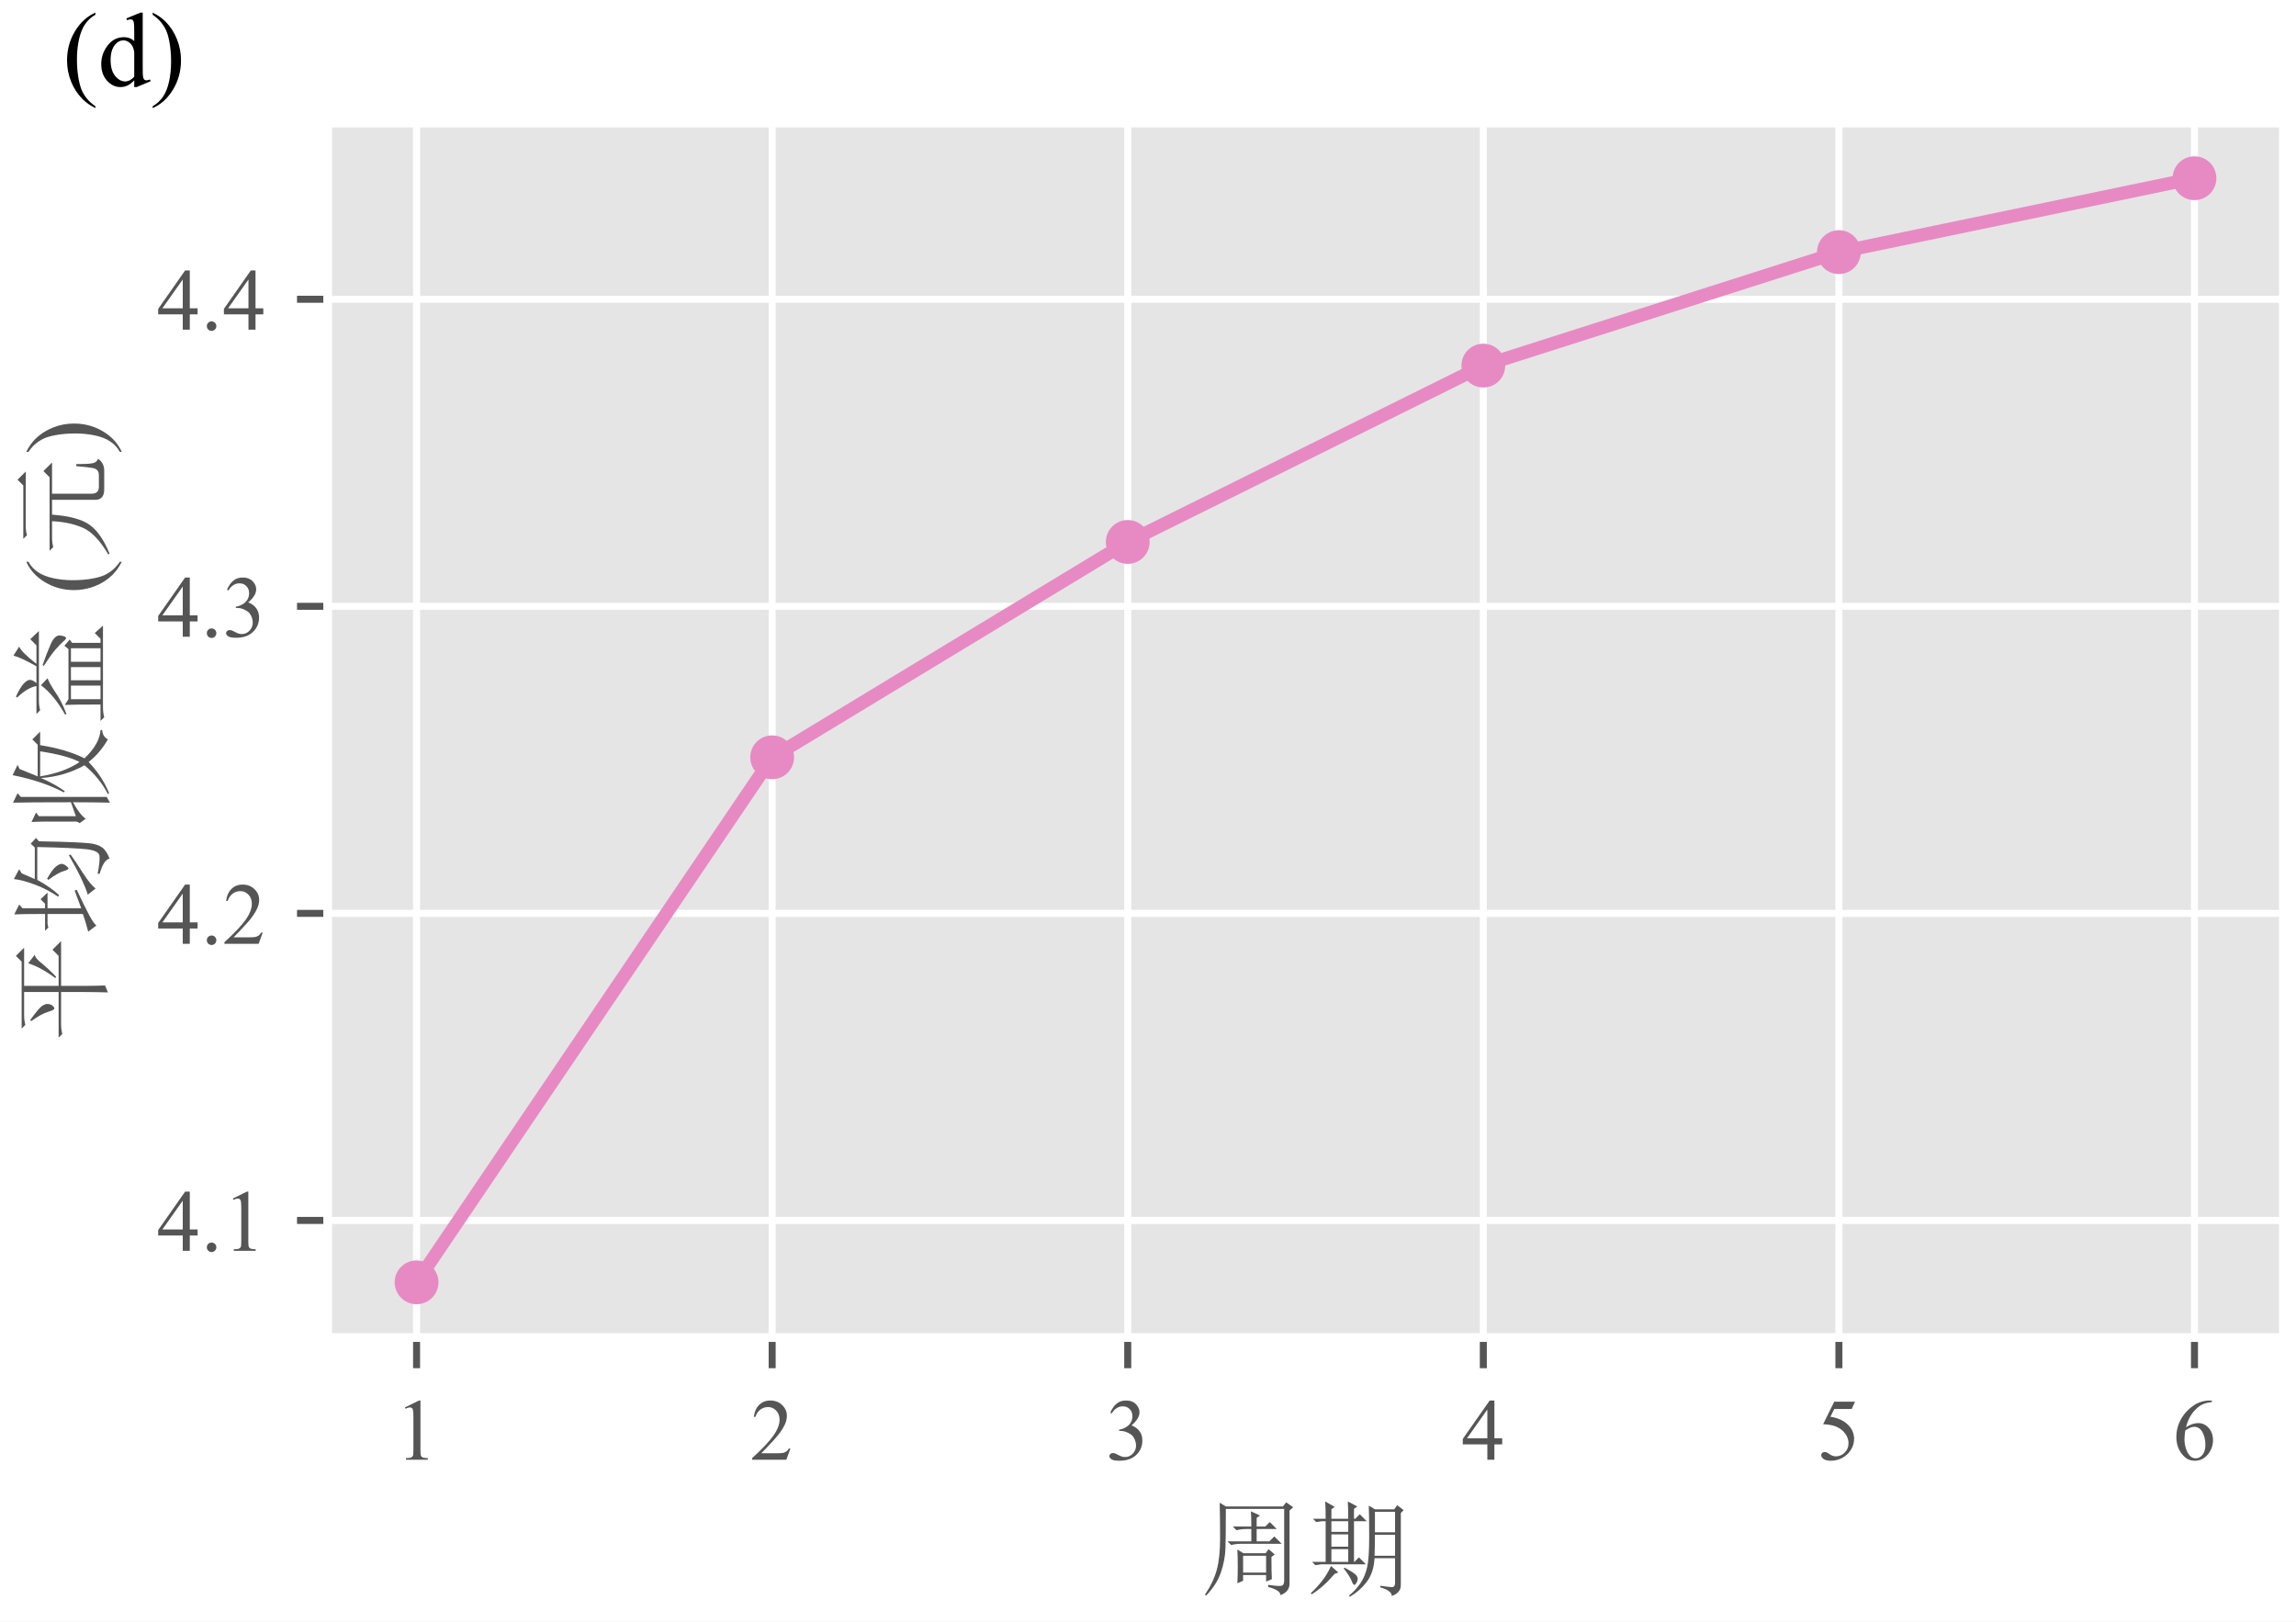
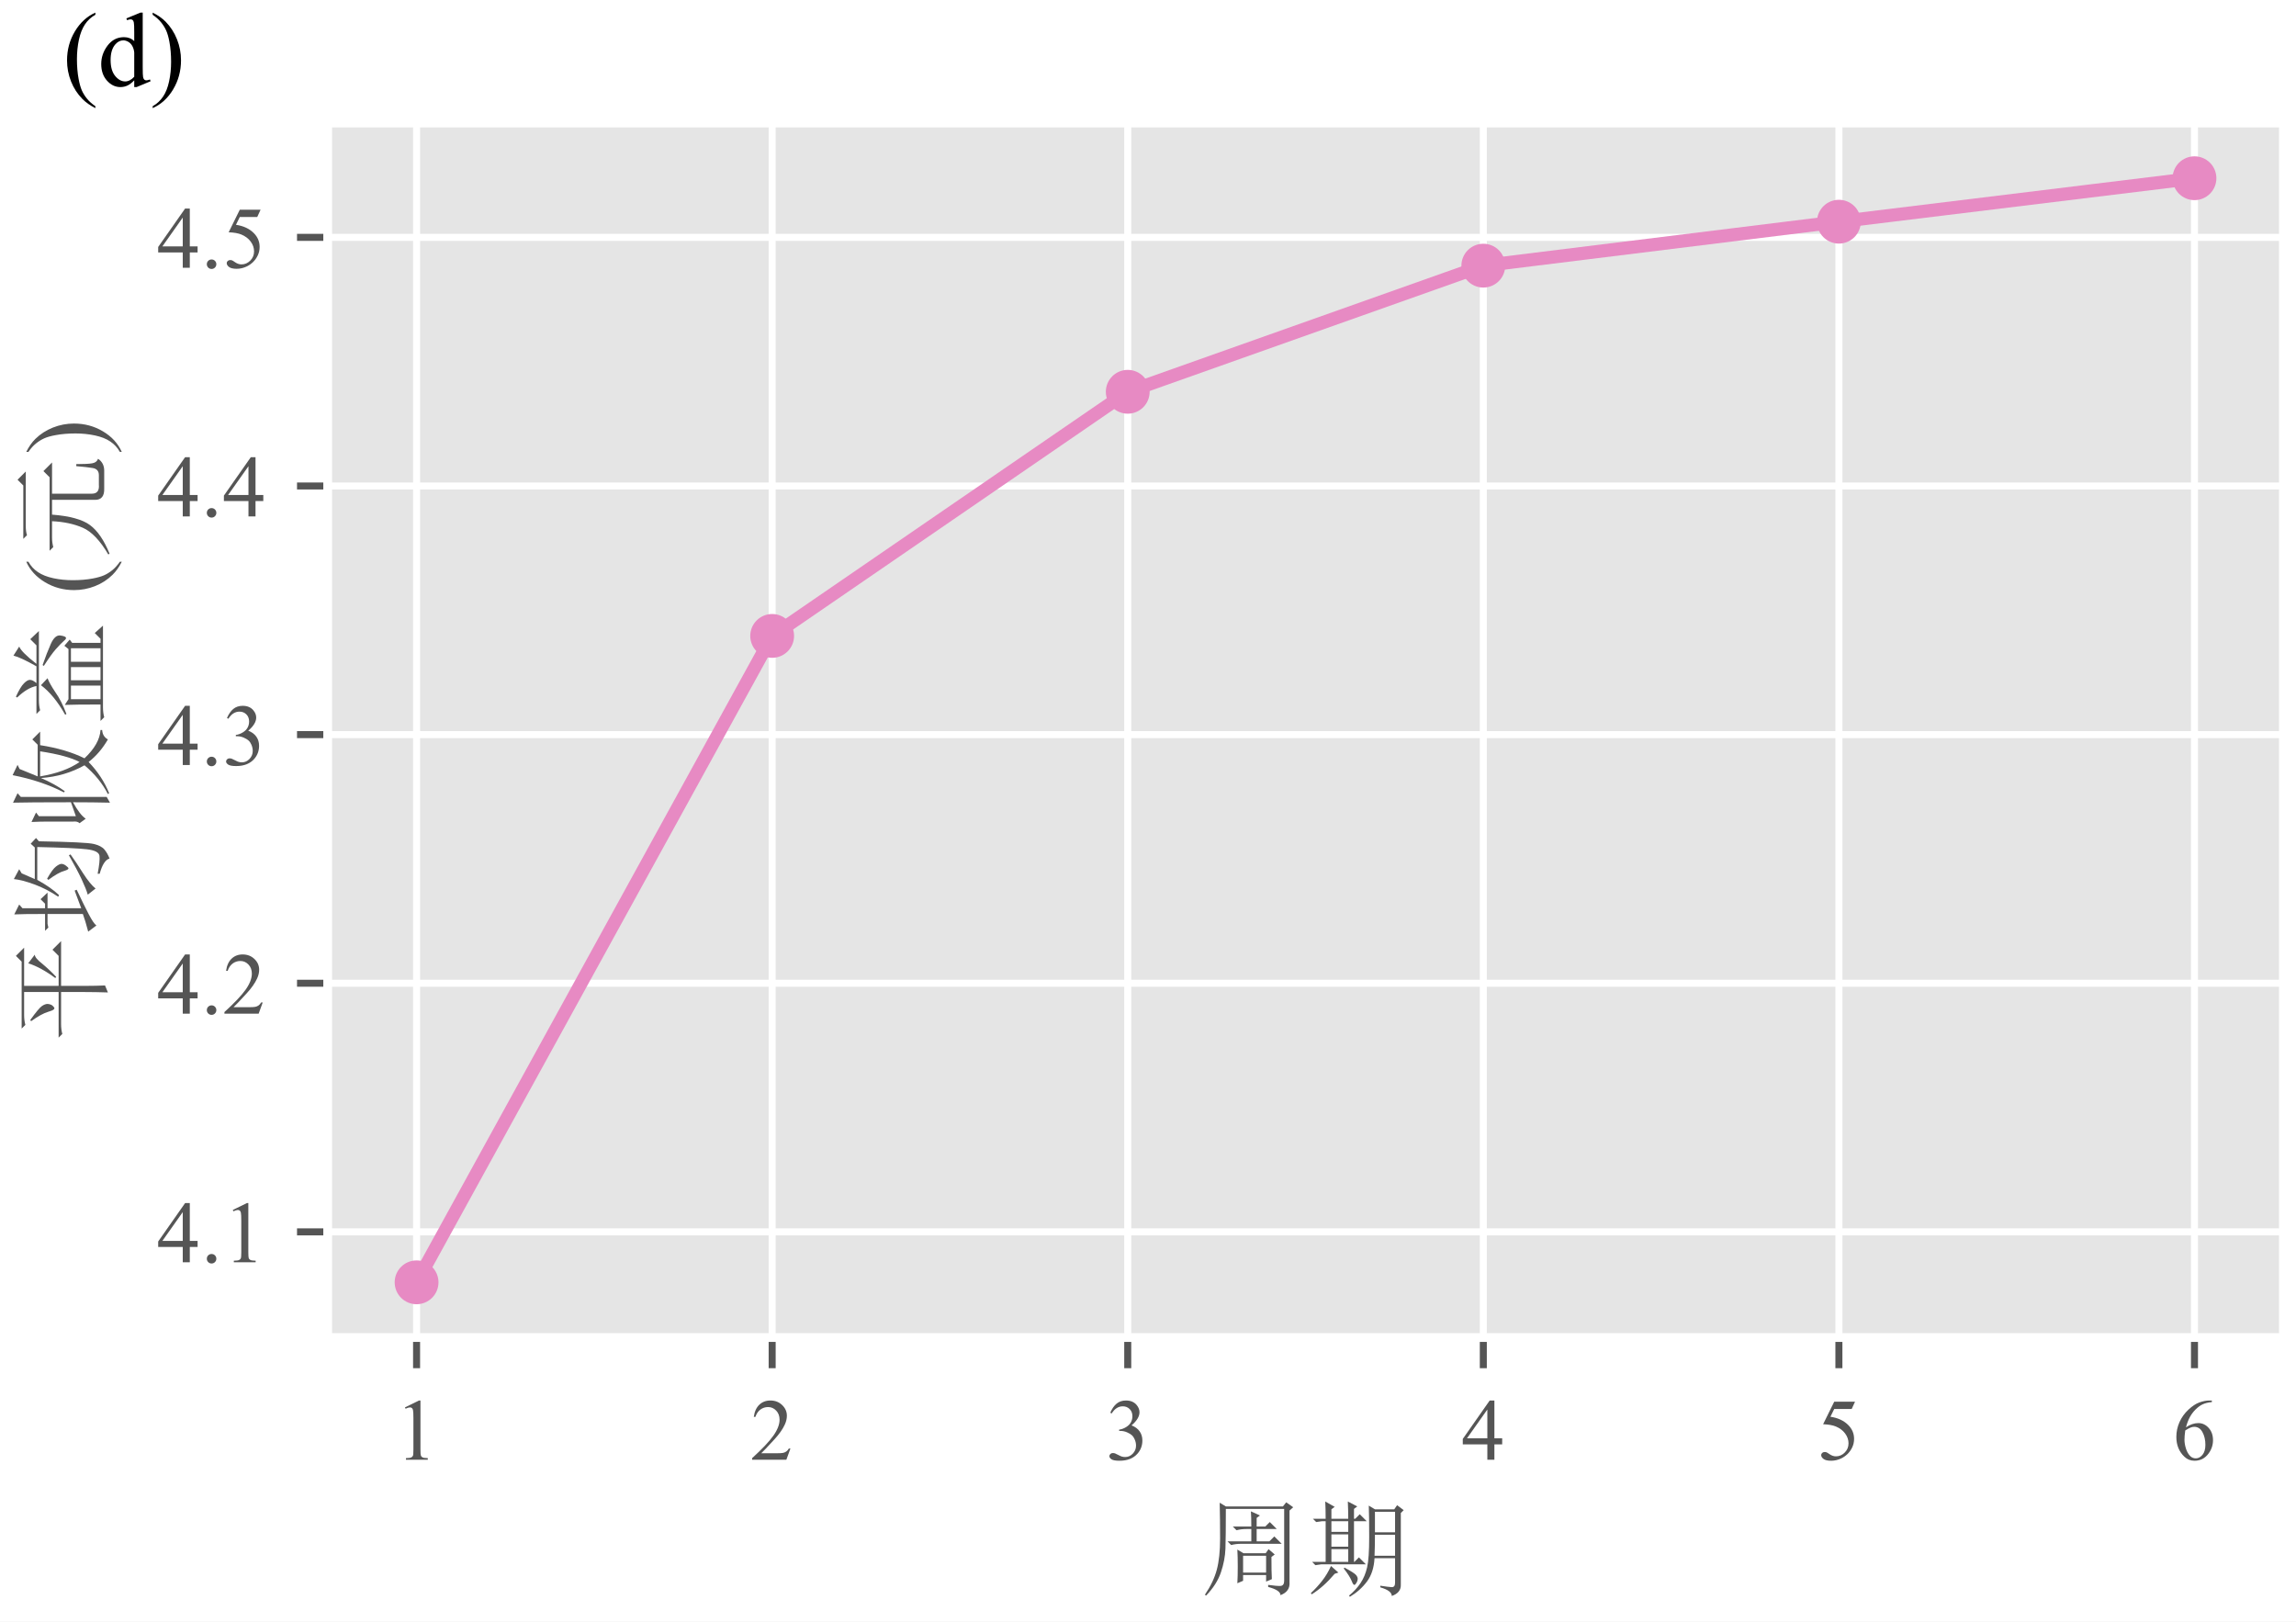
<svg xmlns="http://www.w3.org/2000/svg" xmlns:xlink="http://www.w3.org/1999/xlink" width="262.038pt" height="185.062pt" viewBox="0 0 262.038 185.062" version="1.1">
  <defs>
    <style type="text/css">*{stroke-linejoin: round; stroke-linecap: butt}</style>
  </defs>
  <g id="figure_1">
    <g id="patch_1">
      <path d="M 0 185.062  L 262.038 185.062  L 262.038 0  L 0 0  z " style="fill: #ffffff" />
    </g>
    <g id="axes_1">
      <g id="patch_2">
        <path d="M 37.398 152.64  L 260.598 152.64  L 260.598 14.04  L 37.398 14.04  z " style="fill: #e5e5e5" />
      </g>
      <g id="matplotlib.axis_1">
        <g id="xtick_1">
          <g id="line2d_1">
-             <path d="M 47.543 152.64  L 47.543 14.04  " clip-path="url(#p003cfbfc2b)" style="fill: none; stroke: #ffffff; stroke-width: 0.8; stroke-linecap: square" />
+             <path d="M 47.543 152.64  L 47.543 14.04  " clip-path="url(#p96e7b30239)" style="fill: none; stroke: #ffffff; stroke-width: 0.8; stroke-linecap: square" />
          </g>
          <g id="line2d_2">
            <defs>
-               <path id="m4778ec5cef" d="M 0 0  L 0 3.5  " style="stroke: #555555; stroke-width: 0.8" />
-             </defs>
-             <g>
-               <use xlink:href="#m4778ec5cef" x="47.543" y="152.64" style="fill: #555555; stroke: #555555; stroke-width: 0.8" />
+               <path id="m617f46c1b2" d="M 0 0  L 0 3.5  " style="stroke: #555555; stroke-width: 0.8" />
+             </defs>
+             <g>
+               <use xlink:href="#m617f46c1b2" x="47.543" y="152.64" style="fill: #555555; stroke: #555555; stroke-width: 0.8" />
            </g>
          </g>
          <g id="text_1">
            <g style="fill: #555555" transform="translate(45.04295 166.5838) scale(0.1 -0.1)">
              <defs>
                <path id="TimesNewRomanPSMT-31" d="M 750 3822  L 1781 4325  L 1884 4325  L 1884 747  Q 1884 391 1914 303  Q 1944 216 2037 169  Q 2131 122 2419 116  L 2419 0  L 825 0  L 825 116  Q 1125 122 1212 167  Q 1300 213 1334 289  Q 1369 366 1369 747  L 1369 3034  Q 1369 3497 1338 3628  Q 1316 3728 1258 3775  Q 1200 3822 1119 3822  Q 1003 3822 797 3725  L 750 3822  z " transform="scale(0.015625)" />
              </defs>
              <use xlink:href="#TimesNewRomanPSMT-31" />
            </g>
          </g>
        </g>
        <g id="xtick_2">
          <g id="line2d_3">
-             <path d="M 88.125 152.64  L 88.125 14.04  " clip-path="url(#p003cfbfc2b)" style="fill: none; stroke: #ffffff; stroke-width: 0.8; stroke-linecap: square" />
+             <path d="M 88.125 152.64  L 88.125 14.04  " clip-path="url(#p96e7b30239)" style="fill: none; stroke: #ffffff; stroke-width: 0.8; stroke-linecap: square" />
          </g>
          <g id="line2d_4">
            <g>
-               <use xlink:href="#m4778ec5cef" x="88.125" y="152.64" style="fill: #555555; stroke: #555555; stroke-width: 0.8" />
+               <use xlink:href="#m617f46c1b2" x="88.125" y="152.64" style="fill: #555555; stroke: #555555; stroke-width: 0.8" />
            </g>
          </g>
          <g id="text_2">
            <g style="fill: #555555" transform="translate(85.62477 166.5838) scale(0.1 -0.1)">
              <defs>
                <path id="TimesNewRomanPSMT-32" d="M 2934 816  L 2638 0  L 138 0  L 138 116  Q 1241 1122 1691 1759  Q 2141 2397 2141 2925  Q 2141 3328 1894 3587  Q 1647 3847 1303 3847  Q 991 3847 742 3664  Q 494 3481 375 3128  L 259 3128  Q 338 3706 661 4015  Q 984 4325 1469 4325  Q 1984 4325 2329 3994  Q 2675 3663 2675 3213  Q 2675 2891 2525 2569  Q 2294 2063 1775 1497  Q 997 647 803 472  L 1909 472  Q 2247 472 2383 497  Q 2519 522 2628 598  Q 2738 675 2819 816  L 2934 816  z " transform="scale(0.015625)" />
              </defs>
              <use xlink:href="#TimesNewRomanPSMT-32" />
            </g>
          </g>
        </g>
        <g id="xtick_3">
          <g id="line2d_5">
-             <path d="M 128.707 152.64  L 128.707 14.04  " clip-path="url(#p003cfbfc2b)" style="fill: none; stroke: #ffffff; stroke-width: 0.8; stroke-linecap: square" />
+             <path d="M 128.707 152.64  L 128.707 14.04  " clip-path="url(#p96e7b30239)" style="fill: none; stroke: #ffffff; stroke-width: 0.8; stroke-linecap: square" />
          </g>
          <g id="line2d_6">
            <g>
-               <use xlink:href="#m4778ec5cef" x="128.707" y="152.64" style="fill: #555555; stroke: #555555; stroke-width: 0.8" />
+               <use xlink:href="#m617f46c1b2" x="128.707" y="152.64" style="fill: #555555; stroke: #555555; stroke-width: 0.8" />
            </g>
          </g>
          <g id="text_3">
            <g style="fill: #555555" transform="translate(126.2066 166.5838) scale(0.1 -0.1)">
              <defs>
                <path id="TimesNewRomanPSMT-33" d="M 325 3431  Q 506 3859 782 4092  Q 1059 4325 1472 4325  Q 1981 4325 2253 3994  Q 2459 3747 2459 3466  Q 2459 3003 1878 2509  Q 2269 2356 2469 2072  Q 2669 1788 2669 1403  Q 2669 853 2319 450  Q 1863 -75 997 -75  Q 569 -75 414 31  Q 259 138 259 259  Q 259 350 332 419  Q 406 488 509 488  Q 588 488 669 463  Q 722 447 909 348  Q 1097 250 1169 231  Q 1284 197 1416 197  Q 1734 197 1970 444  Q 2206 691 2206 1028  Q 2206 1275 2097 1509  Q 2016 1684 1919 1775  Q 1784 1900 1550 2001  Q 1316 2103 1072 2103  L 972 2103  L 972 2197  Q 1219 2228 1467 2375  Q 1716 2522 1828 2728  Q 1941 2934 1941 3181  Q 1941 3503 1739 3701  Q 1538 3900 1238 3900  Q 753 3900 428 3381  L 325 3431  z " transform="scale(0.015625)" />
              </defs>
              <use xlink:href="#TimesNewRomanPSMT-33" />
            </g>
          </g>
        </g>
        <g id="xtick_4">
          <g id="line2d_7">
-             <path d="M 169.288 152.64  L 169.288 14.04  " clip-path="url(#p003cfbfc2b)" style="fill: none; stroke: #ffffff; stroke-width: 0.8; stroke-linecap: square" />
+             <path d="M 169.288 152.64  L 169.288 14.04  " clip-path="url(#p96e7b30239)" style="fill: none; stroke: #ffffff; stroke-width: 0.8; stroke-linecap: square" />
          </g>
          <g id="line2d_8">
            <g>
-               <use xlink:href="#m4778ec5cef" x="169.288" y="152.64" style="fill: #555555; stroke: #555555; stroke-width: 0.8" />
+               <use xlink:href="#m617f46c1b2" x="169.288" y="152.64" style="fill: #555555; stroke: #555555; stroke-width: 0.8" />
            </g>
          </g>
          <g id="text_4">
            <g style="fill: #555555" transform="translate(166.7884 166.5838) scale(0.1 -0.1)">
              <defs>
                <path id="TimesNewRomanPSMT-34" d="M 2978 1563  L 2978 1119  L 2409 1119  L 2409 0  L 1894 0  L 1894 1119  L 100 1119  L 100 1519  L 2066 4325  L 2409 4325  L 2409 1563  L 2978 1563  z M 1894 1563  L 1894 3666  L 406 1563  L 1894 1563  z " transform="scale(0.015625)" />
              </defs>
              <use xlink:href="#TimesNewRomanPSMT-34" />
            </g>
          </g>
        </g>
        <g id="xtick_5">
          <g id="line2d_9">
-             <path d="M 209.87 152.64  L 209.87 14.04  " clip-path="url(#p003cfbfc2b)" style="fill: none; stroke: #ffffff; stroke-width: 0.8; stroke-linecap: square" />
+             <path d="M 209.87 152.64  L 209.87 14.04  " clip-path="url(#p96e7b30239)" style="fill: none; stroke: #ffffff; stroke-width: 0.8; stroke-linecap: square" />
          </g>
          <g id="line2d_10">
            <g>
-               <use xlink:href="#m4778ec5cef" x="209.87" y="152.64" style="fill: #555555; stroke: #555555; stroke-width: 0.8" />
+               <use xlink:href="#m617f46c1b2" x="209.87" y="152.64" style="fill: #555555; stroke: #555555; stroke-width: 0.8" />
            </g>
          </g>
          <g id="text_5">
            <g style="fill: #555555" transform="translate(207.3702 166.5838) scale(0.1 -0.1)">
              <defs>
                <path id="TimesNewRomanPSMT-35" d="M 2778 4238  L 2534 3706  L 1259 3706  L 981 3138  Q 1809 3016 2294 2522  Q 2709 2097 2709 1522  Q 2709 1188 2573 903  Q 2438 619 2231 419  Q 2025 219 1772 97  Q 1413 -75 1034 -75  Q 653 -75 479 54  Q 306 184 306 341  Q 306 428 378 495  Q 450 563 559 563  Q 641 563 702 538  Q 763 513 909 409  Q 1144 247 1384 247  Q 1750 247 2026 523  Q 2303 800 2303 1197  Q 2303 1581 2056 1914  Q 1809 2247 1375 2428  Q 1034 2569 447 2591  L 1259 4238  L 2778 4238  z " transform="scale(0.015625)" />
              </defs>
              <use xlink:href="#TimesNewRomanPSMT-35" />
            </g>
          </g>
        </g>
        <g id="xtick_6">
          <g id="line2d_11">
-             <path d="M 250.452 152.64  L 250.452 14.04  " clip-path="url(#p003cfbfc2b)" style="fill: none; stroke: #ffffff; stroke-width: 0.8; stroke-linecap: square" />
+             <path d="M 250.452 152.64  L 250.452 14.04  " clip-path="url(#p96e7b30239)" style="fill: none; stroke: #ffffff; stroke-width: 0.8; stroke-linecap: square" />
          </g>
          <g id="line2d_12">
            <g>
-               <use xlink:href="#m4778ec5cef" x="250.452" y="152.64" style="fill: #555555; stroke: #555555; stroke-width: 0.8" />
+               <use xlink:href="#m617f46c1b2" x="250.452" y="152.64" style="fill: #555555; stroke: #555555; stroke-width: 0.8" />
            </g>
          </g>
          <g id="text_6">
            <g style="fill: #555555" transform="translate(247.952 166.5838) scale(0.1 -0.1)">
              <defs>
                <path id="TimesNewRomanPSMT-36" d="M 2869 4325  L 2869 4209  Q 2456 4169 2195 4045  Q 1934 3922 1679 3669  Q 1425 3416 1258 3105  Q 1091 2794 978 2366  Q 1428 2675 1881 2675  Q 2316 2675 2634 2325  Q 2953 1975 2953 1425  Q 2953 894 2631 456  Q 2244 -75 1606 -75  Q 1172 -75 869 213  Q 275 772 275 1663  Q 275 2231 503 2743  Q 731 3256 1154 3653  Q 1578 4050 1965 4187  Q 2353 4325 2688 4325  L 2869 4325  z M 925 2138  Q 869 1716 869 1456  Q 869 1156 980 804  Q 1091 453 1309 247  Q 1469 100 1697 100  Q 1969 100 2183 356  Q 2397 613 2397 1088  Q 2397 1622 2184 2012  Q 1972 2403 1581 2403  Q 1463 2403 1327 2353  Q 1191 2303 925 2138  z " transform="scale(0.015625)" />
              </defs>
              <use xlink:href="#TimesNewRomanPSMT-36" />
            </g>
          </g>
        </g>
        <g id="text_7">
          <g style="fill: #555555" transform="translate(136.9975 181.0553) scale(0.12 -0.12)">
            <defs>
              <path id="SimSun-5468" d="M 275 -500  Q 800 275 1000 1025  Q 1200 1775 1200 2925  Q 1200 4075 1175 5100  L 1550 4875  L 5025 4875  L 5225 5125  L 5650 4825  L 5425 4625  L 5425 275  Q 5475 -300 4875 -525  Q 4875 -225 4125 -25  L 4125 100  Q 4650 25 4875 37  Q 5100 50 5100 350  L 5100 4725  L 1550 4725  Q 1550 3000 1525 2300  Q 1500 1600 1250 862  Q 1000 125 350 -550  L 275 -500  z M 3100 3650  Q 3100 4225 3075 4575  L 3625 4325  L 3425 4175  L 3425 3650  L 3950 3650  L 4225 3925  L 4650 3500  L 3425 3500  L 3425 2750  L 4200 2750  L 4500 3050  L 4950 2600  L 2475 2600  Q 2150 2600 1875 2525  L 1650 2750  L 3100 2750  L 3100 3500  L 2800 3500  Q 2475 3500 2200 3425  L 1975 3650  L 3100 3650  z M 2250 200  Q 2275 600 2275 1212  Q 2275 1825 2250 2250  L 2625 2025  L 3975 2025  L 4150 2275  L 4525 1950  L 4325 1800  Q 4325 850 4350 450  L 4000 300  L 4000 700  L 2600 700  L 2600 350  L 2250 200  z M 2600 1875  L 2600 850  L 4000 850  L 4000 1875  L 2600 1875  z " transform="scale(0.015625)" />
              <path id="SimSun-671f" d="M 1575 3975  L 1575 3325  L 2600 3325  L 2600 3975  L 1575 3975  z M 1575 3175  L 1575 2425  L 2600 2425  L 2600 3175  L 1575 3175  z M 1575 2275  L 1575 1500  L 2600 1500  L 2600 2275  L 1575 2275  z M 1225 4125  Q 1225 4750 1200 5175  L 1775 4850  L 1575 4700  L 1575 4125  L 2600 4125  Q 2600 4575 2575 5175  L 3150 4875  L 2950 4725  L 2950 4125  L 3025 4125  L 3300 4400  L 3725 3975  L 2950 3975  L 2950 1500  L 2975 1500  L 3250 1775  L 3675 1350  L 950 1350  L 600 1300  L 400 1500  L 1225 1500  L 1225 3975  L 1000 3975  L 650 3925  L 450 4125  L 1225 4125  z M 1550 1250  L 2000 850  L 1775 775  Q 1100 -25 375 -475  L 325 -400  Q 700 -50 1012 350  Q 1325 750 1550 1250  z M 2375 1150  Q 2975 825 3075 700  Q 3175 575 3175 475  Q 3175 350 3100 225  Q 3025 100 2975 100  Q 2900 100 2825 300  Q 2700 625 2325 1100  L 2375 1150  z M 4225 4550  L 4225 3300  L 5450 3300  L 5450 4550  L 4225 4550  z M 4225 3150  Q 4225 2450 4200 1875  L 5450 1875  L 5450 3150  L 4225 3150  z M 4550 50  Q 5025 -25 5237 -37  Q 5450 -50 5450 225  L 5450 1725  L 4200 1725  Q 4150 850 3737 300  Q 3325 -250 2700 -625  L 2650 -550  Q 3075 -200 3350 212  Q 3625 625 3750 1175  Q 3875 1725 3875 3000  Q 3875 4275 3850 4925  L 4225 4700  L 5400 4700  L 5575 4950  L 5975 4650  L 5800 4475  L 5800 125  Q 5825 -375 5250 -575  Q 5250 -250 4550 -50  L 4550 50  z " transform="scale(0.015625)" />
            </defs>
            <use xlink:href="#SimSun-5468" />
-             <use xlink:href="#SimSun-671f" x="100" />
+             <use xlink:href="#SimSun-671f" transform="translate(100 0)" />
          </g>
        </g>
      </g>
      <g id="matplotlib.axis_2">
        <g id="ytick_1">
          <g id="line2d_13">
-             <path d="M 37.398 139.276  L 260.598 139.276  " clip-path="url(#p003cfbfc2b)" style="fill: none; stroke: #ffffff; stroke-width: 0.8; stroke-linecap: square" />
+             <path d="M 37.398 140.582  L 260.598 140.582  " clip-path="url(#p96e7b30239)" style="fill: none; stroke: #ffffff; stroke-width: 0.8; stroke-linecap: square" />
          </g>
          <g id="line2d_14">
            <defs>
-               <path id="m8b56b4fc3c" d="M 0 0  L -3.5 0  " style="stroke: #555555; stroke-width: 0.8" />
-             </defs>
-             <g>
-               <use xlink:href="#m8b56b4fc3c" x="37.398" y="139.276" style="fill: #555555; stroke: #555555; stroke-width: 0.8" />
+               <path id="mc325ceca6b" d="M 0 0  L -3.5 0  " style="stroke: #555555; stroke-width: 0.8" />
+             </defs>
+             <g>
+               <use xlink:href="#mc325ceca6b" x="37.398" y="140.582" style="fill: #555555; stroke: #555555; stroke-width: 0.8" />
            </g>
          </g>
          <g id="text_8">
-             <g style="fill: #555555" transform="translate(17.8975 142.7477) scale(0.1 -0.1)">
+             <g style="fill: #555555" transform="translate(17.8975 144.0534) scale(0.1 -0.1)">
              <defs>
                <path id="TimesNewRomanPSMT-2e" d="M 800 606  Q 947 606 1047 504  Q 1147 403 1147 259  Q 1147 116 1045 14  Q 944 -88 800 -88  Q 656 -88 554 14  Q 453 116 453 259  Q 453 406 554 506  Q 656 606 800 606  z " transform="scale(0.015625)" />
              </defs>
              <use xlink:href="#TimesNewRomanPSMT-34" />
-               <use xlink:href="#TimesNewRomanPSMT-2e" x="50" />
-               <use xlink:href="#TimesNewRomanPSMT-31" x="75" />
+               <use xlink:href="#TimesNewRomanPSMT-2e" transform="translate(50 0)" />
+               <use xlink:href="#TimesNewRomanPSMT-31" transform="translate(75 0)" />
            </g>
          </g>
        </g>
        <g id="ytick_2">
          <g id="line2d_15">
-             <path d="M 37.398 104.234  L 260.598 104.234  " clip-path="url(#p003cfbfc2b)" style="fill: none; stroke: #ffffff; stroke-width: 0.8; stroke-linecap: square" />
+             <path d="M 37.398 112.208  L 260.598 112.208  " clip-path="url(#p96e7b30239)" style="fill: none; stroke: #ffffff; stroke-width: 0.8; stroke-linecap: square" />
          </g>
          <g id="line2d_16">
            <g>
-               <use xlink:href="#m8b56b4fc3c" x="37.398" y="104.234" style="fill: #555555; stroke: #555555; stroke-width: 0.8" />
+               <use xlink:href="#mc325ceca6b" x="37.398" y="112.208" style="fill: #555555; stroke: #555555; stroke-width: 0.8" />
            </g>
          </g>
          <g id="text_9">
-             <g style="fill: #555555" transform="translate(17.8975 107.7063) scale(0.1 -0.1)">
-               <use xlink:href="#TimesNewRomanPSMT-34" />
-               <use xlink:href="#TimesNewRomanPSMT-2e" x="50" />
-               <use xlink:href="#TimesNewRomanPSMT-32" x="75" />
+             <g style="fill: #555555" transform="translate(17.8975 115.6795) scale(0.1 -0.1)">
+               <use xlink:href="#TimesNewRomanPSMT-34" />
+               <use xlink:href="#TimesNewRomanPSMT-2e" transform="translate(50 0)" />
+               <use xlink:href="#TimesNewRomanPSMT-32" transform="translate(75 0)" />
            </g>
          </g>
        </g>
        <g id="ytick_3">
          <g id="line2d_17">
-             <path d="M 37.398 69.193  L 260.598 69.193  " clip-path="url(#p003cfbfc2b)" style="fill: none; stroke: #ffffff; stroke-width: 0.8; stroke-linecap: square" />
+             <path d="M 37.398 83.834  L 260.598 83.834  " clip-path="url(#p96e7b30239)" style="fill: none; stroke: #ffffff; stroke-width: 0.8; stroke-linecap: square" />
          </g>
          <g id="line2d_18">
            <g>
-               <use xlink:href="#m8b56b4fc3c" x="37.398" y="69.193" style="fill: #555555; stroke: #555555; stroke-width: 0.8" />
+               <use xlink:href="#mc325ceca6b" x="37.398" y="83.834" style="fill: #555555; stroke: #555555; stroke-width: 0.8" />
            </g>
          </g>
          <g id="text_10">
-             <g style="fill: #555555" transform="translate(17.8975 72.66491) scale(0.1 -0.1)">
-               <use xlink:href="#TimesNewRomanPSMT-34" />
-               <use xlink:href="#TimesNewRomanPSMT-2e" x="50" />
-               <use xlink:href="#TimesNewRomanPSMT-33" x="75" />
+             <g style="fill: #555555" transform="translate(17.8975 87.30546) scale(0.1 -0.1)">
+               <use xlink:href="#TimesNewRomanPSMT-34" />
+               <use xlink:href="#TimesNewRomanPSMT-2e" transform="translate(50 0)" />
+               <use xlink:href="#TimesNewRomanPSMT-33" transform="translate(75 0)" />
            </g>
          </g>
        </g>
        <g id="ytick_4">
          <g id="line2d_19">
-             <path d="M 37.398 34.152  L 260.598 34.152  " clip-path="url(#p003cfbfc2b)" style="fill: none; stroke: #ffffff; stroke-width: 0.8; stroke-linecap: square" />
+             <path d="M 37.398 55.46  L 260.598 55.46  " clip-path="url(#p96e7b30239)" style="fill: none; stroke: #ffffff; stroke-width: 0.8; stroke-linecap: square" />
          </g>
          <g id="line2d_20">
            <g>
-               <use xlink:href="#m8b56b4fc3c" x="37.398" y="34.152" style="fill: #555555; stroke: #555555; stroke-width: 0.8" />
+               <use xlink:href="#mc325ceca6b" x="37.398" y="55.46" style="fill: #555555; stroke: #555555; stroke-width: 0.8" />
            </g>
          </g>
          <g id="text_11">
-             <g style="fill: #555555" transform="translate(17.8975 37.62353) scale(0.1 -0.1)">
-               <use xlink:href="#TimesNewRomanPSMT-34" />
-               <use xlink:href="#TimesNewRomanPSMT-2e" x="50" />
-               <use xlink:href="#TimesNewRomanPSMT-34" x="75" />
-             </g>
-           </g>
-         </g>
-         <g id="text_12">
+             <g style="fill: #555555" transform="translate(17.8975 58.93147) scale(0.1 -0.1)">
+               <use xlink:href="#TimesNewRomanPSMT-34" />
+               <use xlink:href="#TimesNewRomanPSMT-2e" transform="translate(50 0)" />
+               <use xlink:href="#TimesNewRomanPSMT-34" transform="translate(75 0)" />
+             </g>
+           </g>
+         </g>
+         <g id="ytick_5">
+           <g id="line2d_21">
+             <path d="M 37.398 27.086  L 260.598 27.086  " clip-path="url(#p96e7b30239)" style="fill: none; stroke: #ffffff; stroke-width: 0.8; stroke-linecap: square" />
+           </g>
+           <g id="line2d_22">
+             <g>
+               <use xlink:href="#mc325ceca6b" x="37.398" y="27.086" style="fill: #555555; stroke: #555555; stroke-width: 0.8" />
+             </g>
+           </g>
+           <g id="text_12">
+             <g style="fill: #555555" transform="translate(17.8975 30.55748) scale(0.1 -0.1)">
+               <use xlink:href="#TimesNewRomanPSMT-34" />
+               <use xlink:href="#TimesNewRomanPSMT-2e" transform="translate(50 0)" />
+               <use xlink:href="#TimesNewRomanPSMT-35" transform="translate(75 0)" />
+             </g>
+           </g>
+         </g>
+         <g id="text_13">
          <g style="fill: #555555" transform="translate(11.33062 118.8356) rotate(-90) scale(0.12 -0.12)">
            <defs>
              <path id="SimSun-5e73" d="M 3375 750  Q 3375 200 3400 -350  L 2975 -525  Q 3000 250 3000 875  L 3000 2325  L 1050 2325  Q 725 2325 450 2250  L 225 2475  L 3000 2475  L 3000 4575  L 1600 4575  Q 1275 4575 1000 4500  L 775 4725  L 4850 4725  L 5200 5075  L 5700 4575  L 3375 4575  L 3375 2475  L 5200 2475  L 5575 2850  L 6100 2325  L 3375 2325  L 3375 750  z M 4750 4325  L 5275 3925  Q 5075 3925 4725 3475  Q 4350 3025 3925 2625  L 3850 2675  Q 4500 3550 4750 4325  z M 1300 4200  Q 2025 3675 2150 3487  Q 2275 3300 2275 3150  Q 2275 3075 2237 2962  Q 2200 2850 2062 2750  Q 1925 2650 1800 3100  Q 1675 3525 1225 4150  L 1300 4200  z " transform="scale(0.015625)" />
              <path id="SimSun-5747" d="M 4075 4875  L 3825 4725  Q 3650 4325 3475 3925  L 5400 3925  L 5625 4175  L 5975 3850  L 5775 3675  Q 5725 800 5612 337  Q 5500 -125 5275 -312  Q 5050 -500 4725 -625  Q 4625 -250 3800 -25  L 3800 100  Q 4575 -50 4887 -12  Q 5200 25 5287 750  Q 5375 1475 5425 3775  L 3425 3775  Q 2975 2950 2500 2450  L 2400 2500  Q 2875 3200 3150 3950  Q 3425 4700 3475 5200  L 4075 4875  z M 3500 3175  Q 4075 2850 4237 2637  Q 4400 2425 4400 2300  Q 4400 2175 4287 2025  Q 4175 1875 4125 1875  Q 4050 1875 3975 2125  Q 3875 2500 3425 3100  L 3500 3175  z M 4975 1750  Q 4525 1425 3850 1000  Q 3150 550 2900 225  L 2525 700  Q 2875 800 3462 1075  Q 4050 1350 4925 1850  L 4975 1750  z M 1700 1100  L 2775 1500  L 2825 1375  Q 1875 925 1325 637  Q 775 350 650 175  L 275 675  Q 950 850 1350 1000  L 1350 3150  L 750 3150  L 525 3100  L 325 3300  L 1350 3300  Q 1350 4700 1325 5175  L 1925 4875  L 1700 4675  L 1700 3300  L 1975 3300  L 2250 3575  L 2650 3150  L 1700 3150  L 1700 1100  z " transform="scale(0.015625)" />
              <path id="SimSun-6536" d="M 3325 3600  Q 3575 2100 4200 1200  Q 4600 1950 4850 3600  L 3325 3600  z M 3400 5275  L 4025 4975  L 3775 4850  Q 3575 4375 3325 3750  L 5250 3750  L 5575 4075  L 6050 3600  L 5225 3600  Q 4975 2000 4425 900  Q 5300 -25 6150 -75  L 6150 -175  Q 5750 -200 5575 -525  Q 4750 -50 4200 650  Q 3350 -175 2300 -600  L 2250 -525  Q 3225 -25 4000 900  Q 3325 2100 3225 3550  Q 2875 2725 2425 2100  L 2350 2150  Q 3050 3500 3400 5275  z M 575 1575  L 575 3100  Q 575 3600 550 4125  L 1125 3850  L 900 3675  L 900 1425  L 1750 1725  Q 1750 4350 1725 5250  L 2300 4975  L 2075 4775  L 2075 -450  L 1725 -650  Q 1750 375 1750 1600  Q 975 1175 750 825  L 475 1200  Q 600 1325 575 1575  z " transform="scale(0.015625)" />
              <path id="SimSun-76ca" d="M 3900 1725  L 3900 -75  L 4725 -75  L 4725 1725  L 3900 1725  z M 1275 2100  L 1625 1875  L 4675 1875  L 4875 2125  L 5250 1800  L 5050 1650  L 5050 -75  L 5300 -75  L 5650 275  L 6100 -225  L 1125 -225  Q 800 -225 525 -300  L 300 -75  L 1300 -75  Q 1300 1475 1275 2100  z M 1625 1725  L 1625 -75  L 2450 -75  L 2450 1725  L 1625 1725  z M 2775 1725  L 2775 -75  L 3575 -75  L 3575 1725  L 2775 1725  z M 2475 3550  L 2900 3150  Q 2575 3025 2050 2675  Q 1525 2300 725 2000  L 675 2075  Q 1875 2750 2475 3550  z M 3700 3450  Q 4425 3200 4987 2950  Q 5550 2700 5500 2362  Q 5450 2025 5350 2025  Q 5275 2025 5200 2125  Q 4975 2375 4662 2650  Q 4350 2925 3650 3375  L 3700 3450  z M 1725 5000  L 1775 5075  Q 2375 4800 2587 4587  Q 2800 4375 2800 4225  Q 2800 4050 2600 3825  L 3625 3825  Q 4175 4800 4275 5225  L 4825 4875  Q 4475 4725 3775 3825  L 4900 3825  L 5275 4200  L 5775 3675  L 1550 3675  Q 1225 3675 950 3600  L 725 3825  L 2425 3825  Q 2325 4375 1725 5000  z " transform="scale(0.015625)" />
              <path id="TimesNewRomanPSMT-20" transform="scale(0.015625)" />
              <path id="TimesNewRomanPSMT-28" d="M 1988 -1253  L 1988 -1369  Q 1516 -1131 1200 -813  Q 750 -359 506 256  Q 263 872 263 1534  Q 263 2503 741 3301  Q 1219 4100 1988 4444  L 1988 4313  Q 1603 4100 1356 3731  Q 1109 3363 987 2797  Q 866 2231 866 1616  Q 866 947 969 400  Q 1050 -31 1165 -292  Q 1281 -553 1476 -793  Q 1672 -1034 1988 -1253  z " transform="scale(0.015625)" />
              <path id="SimSun-5143" d="M 525 3025  L 5000 3025  L 5375 3400  L 5900 2875  L 4000 2875  L 4000 450  Q 4000 -25 4550 25  L 5125 25  Q 5500 25 5562 400  Q 5625 775 5675 1400  L 5800 1400  Q 5800 700 5850 425  Q 5900 150 6125 75  Q 5875 -300 5400 -300  L 4325 -300  Q 3625 -325 3625 250  L 3625 2875  L 2725 2875  Q 2600 1250 2087 562  Q 1575 -125 350 -625  L 300 -550  Q 1575 200 1925 1000  Q 2275 1800 2325 2875  L 1350 2875  Q 1025 2875 750 2800  L 525 3025  z M 1250 4625  L 4500 4625  L 4850 4975  L 5350 4475  L 2025 4475  Q 1700 4475 1475 4400  L 1250 4625  z " transform="scale(0.015625)" />
              <path id="TimesNewRomanPSMT-29" d="M 144 4313  L 144 4444  Q 619 4209 934 3891  Q 1381 3434 1625 2820  Q 1869 2206 1869 1541  Q 1869 572 1392 -226  Q 916 -1025 144 -1369  L 144 -1253  Q 528 -1038 776 -670  Q 1025 -303 1145 264  Q 1266 831 1266 1447  Q 1266 2113 1163 2663  Q 1084 3094 967 3353  Q 850 3613 656 3853  Q 463 4094 144 4313  z " transform="scale(0.015625)" />
            </defs>
            <use xlink:href="#SimSun-5e73" />
-             <use xlink:href="#SimSun-5747" x="100" />
-             <use xlink:href="#SimSun-6536" x="200" />
-             <use xlink:href="#SimSun-76ca" x="300" />
-             <use xlink:href="#TimesNewRomanPSMT-20" x="400" />
-             <use xlink:href="#TimesNewRomanPSMT-28" x="425" />
-             <use xlink:href="#SimSun-5143" x="458.301" />
-             <use xlink:href="#TimesNewRomanPSMT-29" x="558.301" />
-           </g>
-         </g>
-       </g>
-       <g id="line2d_21">
-         <path d="M 47.543 146.34  L 88.125 86.425  L 128.707 61.847  L 169.288 41.724  L 209.87 28.774  L 250.452 20.34  " clip-path="url(#p003cfbfc2b)" style="fill: none; stroke: #e78ac3; stroke-width: 1.5; stroke-linecap: square" />
+             <use xlink:href="#SimSun-5747" transform="translate(100 0)" />
+             <use xlink:href="#SimSun-6536" transform="translate(200 0)" />
+             <use xlink:href="#SimSun-76ca" transform="translate(300 0)" />
+             <use xlink:href="#TimesNewRomanPSMT-20" transform="translate(400 0)" />
+             <use xlink:href="#TimesNewRomanPSMT-28" transform="translate(425 0)" />
+             <use xlink:href="#SimSun-5143" transform="translate(458.3008 0)" />
+             <use xlink:href="#TimesNewRomanPSMT-29" transform="translate(558.3008 0)" />
+           </g>
+         </g>
+       </g>
+       <g id="line2d_23">
+         <path d="M 47.543 146.34  L 88.125 72.57  L 128.707 44.711  L 169.288 30.316  L 209.87 25.3  L 250.452 20.34  " clip-path="url(#p96e7b30239)" style="fill: none; stroke: #e78ac3; stroke-width: 1.5; stroke-linecap: square" />
        <defs>
-           <path id="m79fe5ab334" d="M 0 2  C 0.53 2 1.039 1.789 1.414 1.414  C 1.789 1.039 2 0.53 2 0  C 2 -0.53 1.789 -1.039 1.414 -1.414  C 1.039 -1.789 0.53 -2 0 -2  C -0.53 -2 -1.039 -1.789 -1.414 -1.414  C -1.789 -1.039 -2 -0.53 -2 0  C -2 0.53 -1.789 1.039 -1.414 1.414  C -1.039 1.789 -0.53 2 0 2  z " style="stroke: #e78ac3" />
+           <path id="m8922e86b03" d="M 0 2  C 0.53 2 1.039 1.789 1.414 1.414  C 1.789 1.039 2 0.53 2 0  C 2 -0.53 1.789 -1.039 1.414 -1.414  C 1.039 -1.789 0.53 -2 0 -2  C -0.53 -2 -1.039 -1.789 -1.414 -1.414  C -1.789 -1.039 -2 -0.53 -2 0  C -2 0.53 -1.789 1.039 -1.414 1.414  C -1.039 1.789 -0.53 2 0 2  z " style="stroke: #e78ac3" />
        </defs>
-         <g clip-path="url(#p003cfbfc2b)">
-           <use xlink:href="#m79fe5ab334" x="47.543" y="146.34" style="fill: #e78ac3; stroke: #e78ac3" />
-           <use xlink:href="#m79fe5ab334" x="88.125" y="86.425" style="fill: #e78ac3; stroke: #e78ac3" />
-           <use xlink:href="#m79fe5ab334" x="128.707" y="61.847" style="fill: #e78ac3; stroke: #e78ac3" />
-           <use xlink:href="#m79fe5ab334" x="169.288" y="41.724" style="fill: #e78ac3; stroke: #e78ac3" />
-           <use xlink:href="#m79fe5ab334" x="209.87" y="28.774" style="fill: #e78ac3; stroke: #e78ac3" />
-           <use xlink:href="#m79fe5ab334" x="250.452" y="20.34" style="fill: #e78ac3; stroke: #e78ac3" />
+         <g clip-path="url(#p96e7b30239)">
+           <use xlink:href="#m8922e86b03" x="47.543" y="146.34" style="fill: #e78ac3; stroke: #e78ac3" />
+           <use xlink:href="#m8922e86b03" x="88.125" y="72.57" style="fill: #e78ac3; stroke: #e78ac3" />
+           <use xlink:href="#m8922e86b03" x="128.707" y="44.711" style="fill: #e78ac3; stroke: #e78ac3" />
+           <use xlink:href="#m8922e86b03" x="169.288" y="30.316" style="fill: #e78ac3; stroke: #e78ac3" />
+           <use xlink:href="#m8922e86b03" x="209.87" y="25.3" style="fill: #e78ac3; stroke: #e78ac3" />
+           <use xlink:href="#m8922e86b03" x="250.452" y="20.34" style="fill: #e78ac3; stroke: #e78ac3" />
        </g>
      </g>
      <g id="patch_3">
        <path d="M 37.398 152.64  L 37.398 14.04  " style="fill: none; stroke: #ffffff; stroke-linejoin: miter; stroke-linecap: square" />
      </g>
      <g id="patch_4">
        <path d="M 260.598 152.64  L 260.598 14.04  " style="fill: none; stroke: #ffffff; stroke-linejoin: miter; stroke-linecap: square" />
      </g>
      <g id="patch_5">
        <path d="M 37.398 152.64  L 260.598 152.64  " style="fill: none; stroke: #ffffff; stroke-linejoin: miter; stroke-linecap: square" />
      </g>
      <g id="patch_6">
        <path d="M 37.398 14.04  L 260.598 14.04  " style="fill: none; stroke: #ffffff; stroke-linejoin: miter; stroke-linecap: square" />
      </g>
    </g>
-     <g id="text_13">
+     <g id="text_14">
      <g transform="translate(7.1575 9.7725) scale(0.12 -0.12)">
        <defs>
          <path id="TimesNewRomanPSMT-64" d="M 2222 322  Q 2013 103 1813 7  Q 1613 -88 1381 -88  Q 913 -88 563 304  Q 213 697 213 1313  Q 213 1928 600 2439  Q 988 2950 1597 2950  Q 1975 2950 2222 2709  L 2222 3238  Q 2222 3728 2198 3840  Q 2175 3953 2125 3993  Q 2075 4034 2000 4034  Q 1919 4034 1784 3984  L 1744 4094  L 2597 4444  L 2738 4444  L 2738 1134  Q 2738 631 2761 520  Q 2784 409 2836 365  Q 2888 322 2956 322  Q 3041 322 3181 375  L 3216 266  L 2366 -88  L 2222 -88  L 2222 322  z M 2222 541  L 2222 2016  Q 2203 2228 2109 2403  Q 2016 2578 1861 2667  Q 1706 2756 1559 2756  Q 1284 2756 1069 2509  Q 784 2184 784 1559  Q 784 928 1059 592  Q 1334 256 1672 256  Q 1956 256 2222 541  z " transform="scale(0.015625)" />
        </defs>
        <use xlink:href="#TimesNewRomanPSMT-28" />
-         <use xlink:href="#TimesNewRomanPSMT-64" x="33.301" />
-         <use xlink:href="#TimesNewRomanPSMT-29" x="83.301" />
+         <use xlink:href="#TimesNewRomanPSMT-64" transform="translate(33.30078 0)" />
+         <use xlink:href="#TimesNewRomanPSMT-29" transform="translate(83.30078 0)" />
      </g>
    </g>
  </g>
  <defs>
-     <clipPath id="p003cfbfc2b">
+     <clipPath id="p96e7b30239">
      <rect x="37.398" y="14.04" width="223.2" height="138.6" />
    </clipPath>
  </defs>
</svg>
